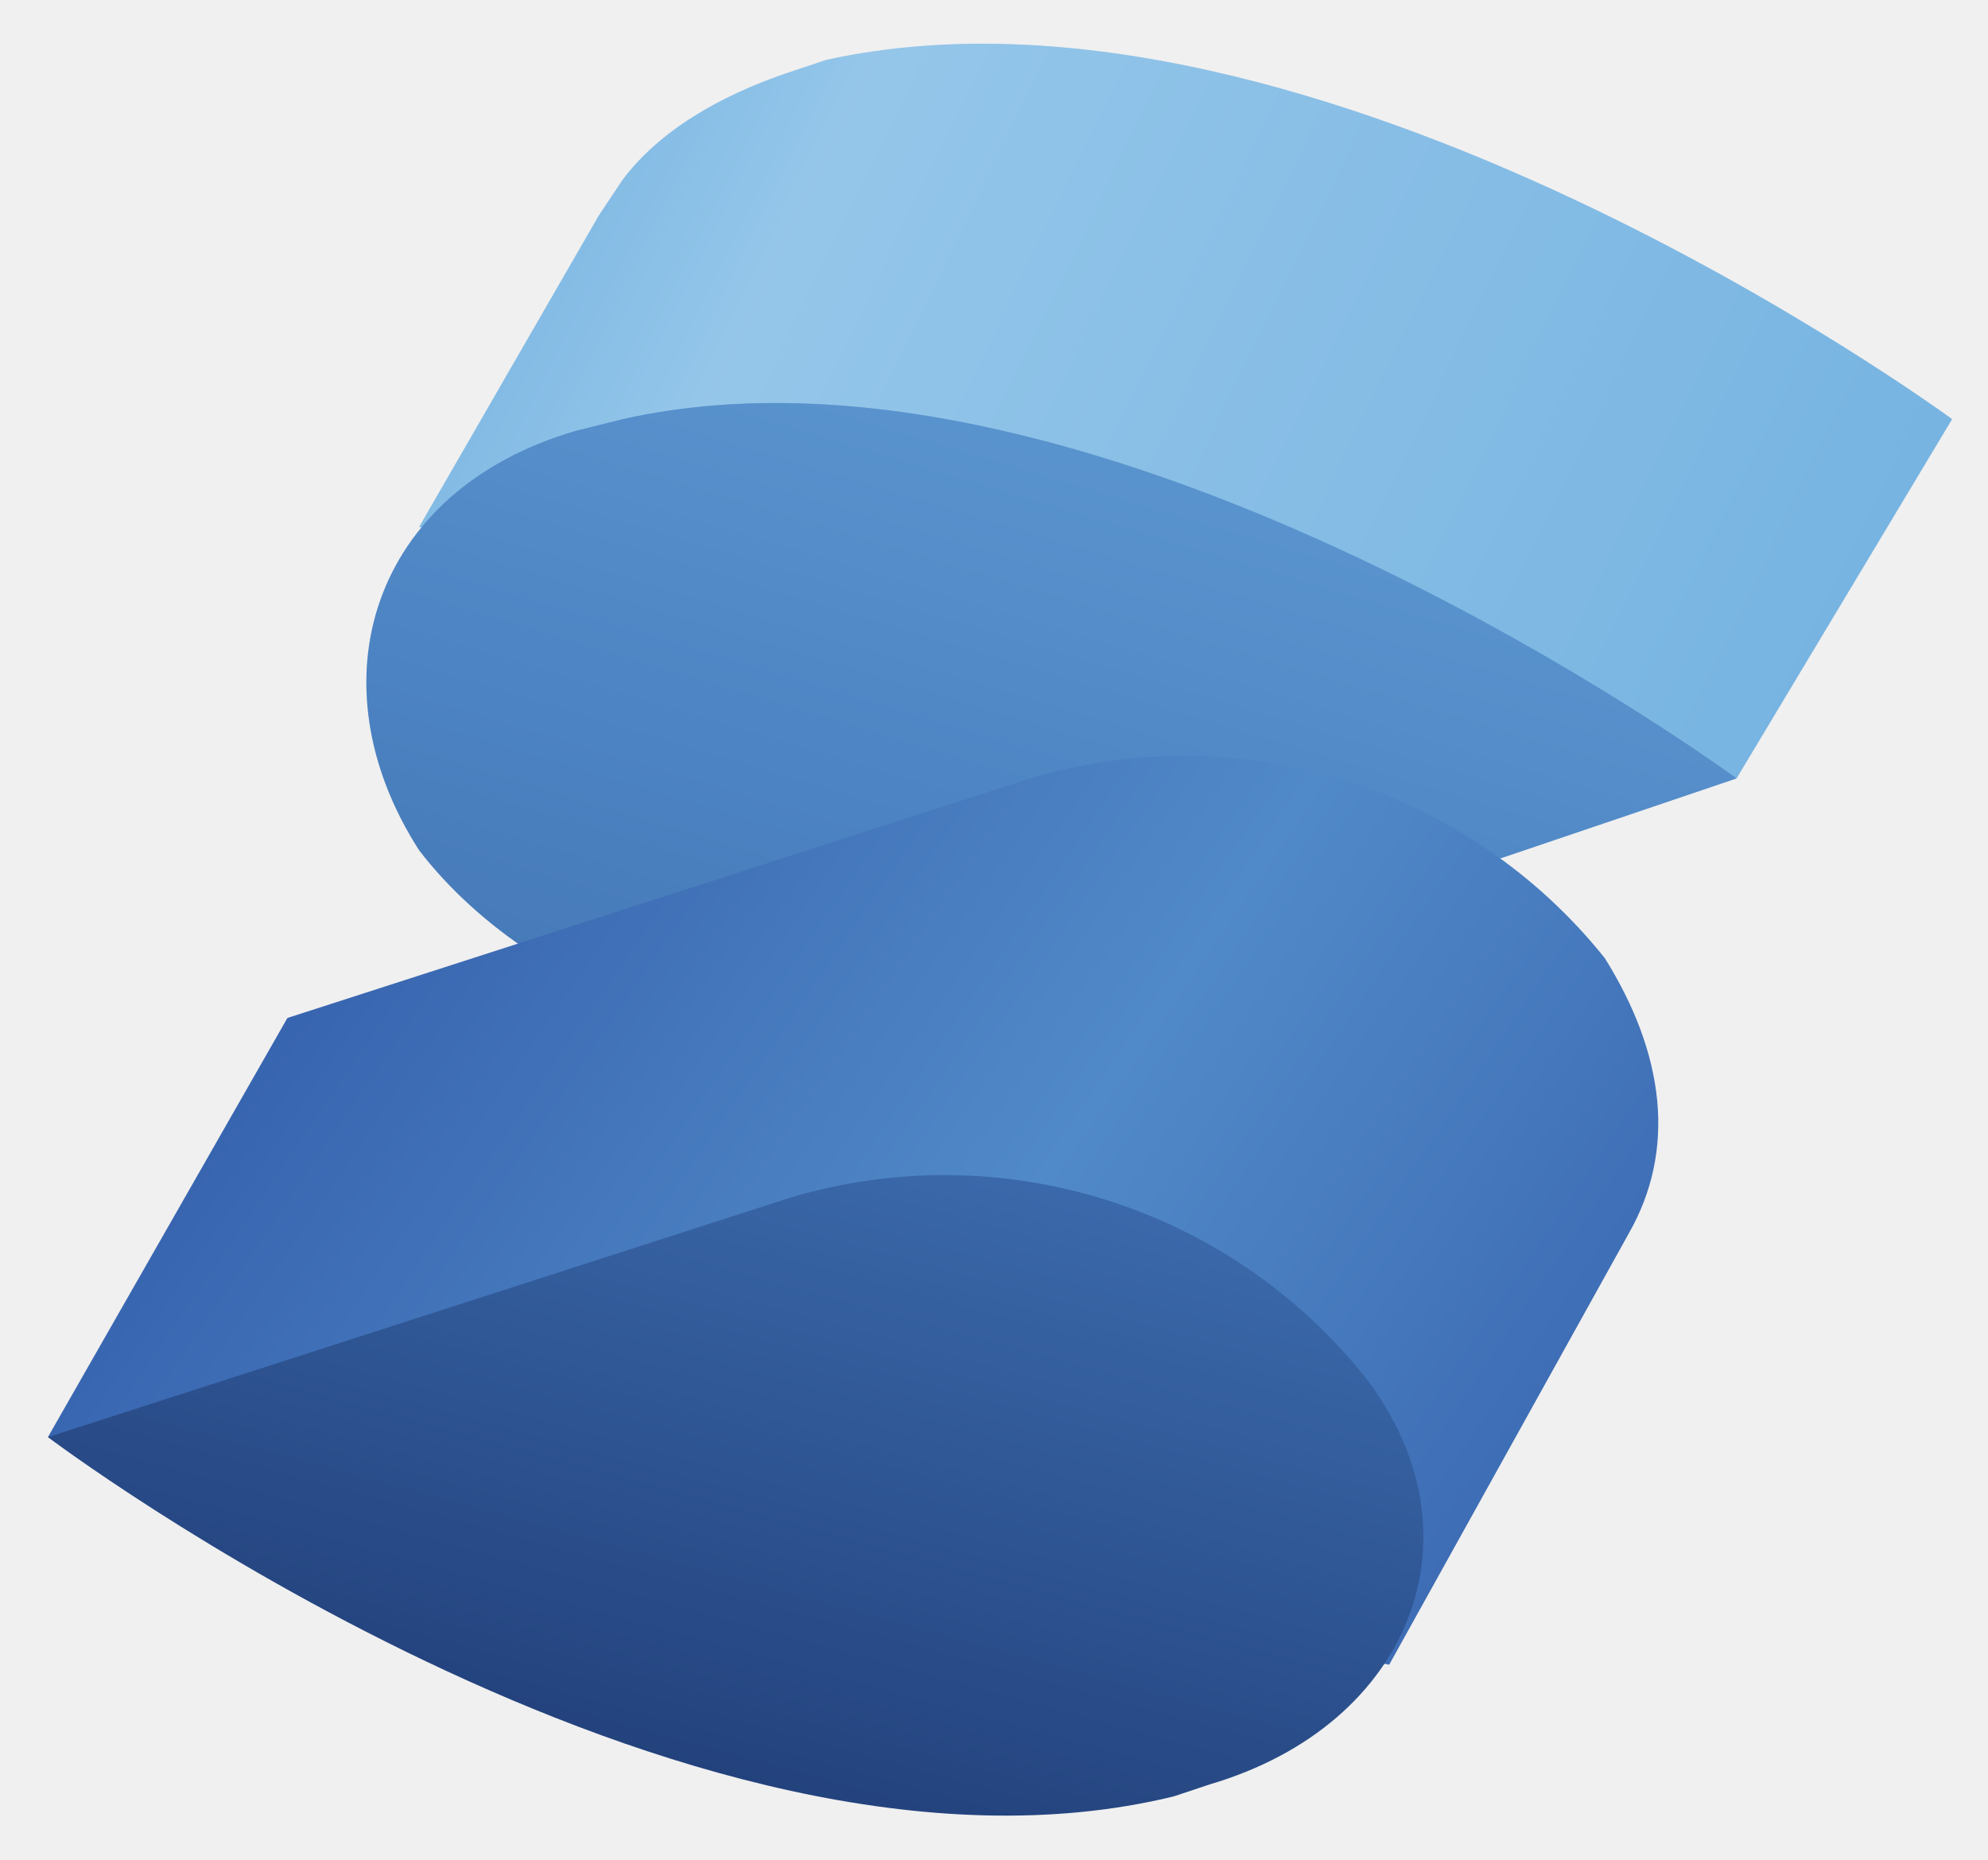
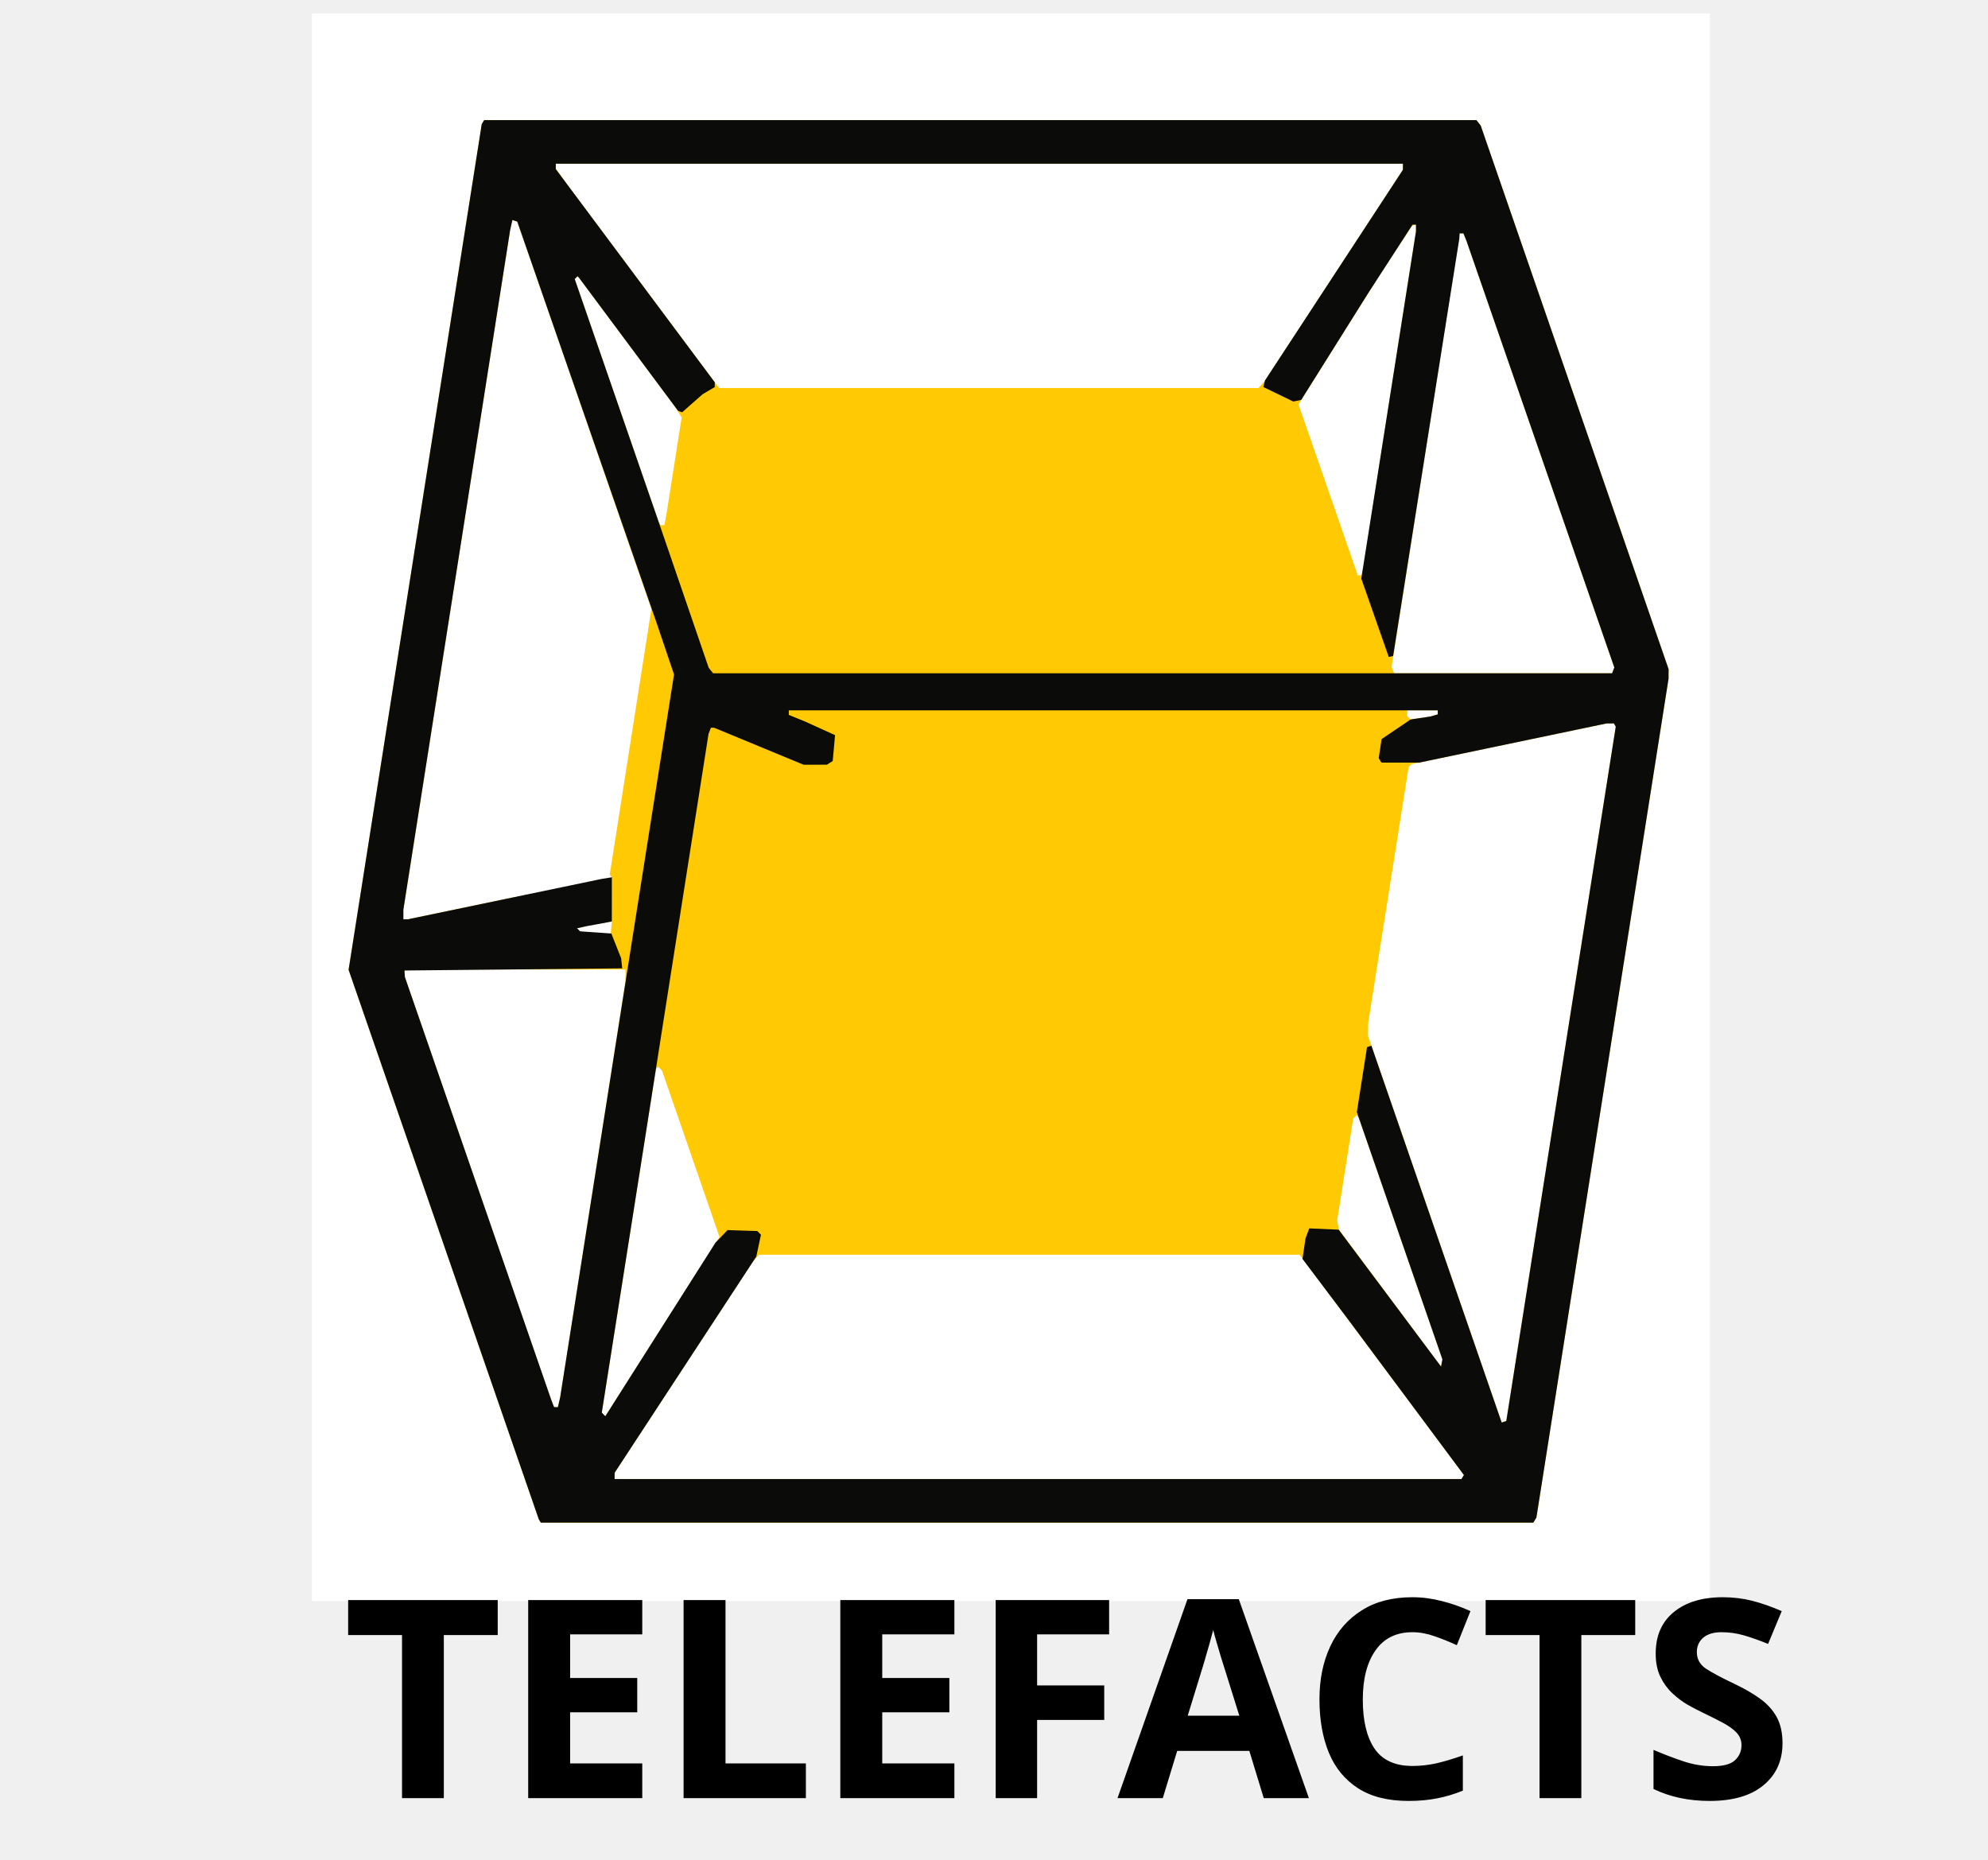
- <svg xmlns="http://www.w3.org/2000/svg" viewBox="0 0 166 155.3">
-   <path d="M163 35S110-4 69 5l-3 1c-6 2-11 5-14 9l-2 3-15 26 26 5c11 7 25 10 38 7l46 9 18-30z" fill="#76b3e1" />
+ <svg xmlns="http://www.w3.org/2000/svg" viewBox="0 0 166 155.3" version="1.1" id="svg42">
+   <defs id="defs46" />
  <linearGradient id="a" gradientUnits="userSpaceOnUse" x1="27.5" y1="3" x2="152" y2="63.5">
-     <stop offset=".1" stop-color="#76b3e1" />
-     <stop offset=".3" stop-color="#dcf2fd" />
-     <stop offset="1" stop-color="#76b3e1" />
+     <stop offset=".1" stop-color="#76b3e1" id="stop4" />
+     <stop offset=".3" stop-color="#dcf2fd" id="stop6" />
+     <stop offset="1" stop-color="#76b3e1" id="stop8" />
  </linearGradient>
-   <path d="M163 35S110-4 69 5l-3 1c-6 2-11 5-14 9l-2 3-15 26 26 5c11 7 25 10 38 7l46 9 18-30z" opacity=".3" fill="url(#a)" />
-   <path d="M52 35l-4 1c-17 5-22 21-13 35 10 13 31 20 48 15l62-21S92 26 52 35z" fill="#518ac8" />
  <linearGradient id="b" gradientUnits="userSpaceOnUse" x1="95.8" y1="32.6" x2="74" y2="105.2">
-     <stop offset="0" stop-color="#76b3e1" />
-     <stop offset=".5" stop-color="#4377bb" />
-     <stop offset="1" stop-color="#1f3b77" />
+     <stop offset="0" stop-color="#76b3e1" id="stop15" />
+     <stop offset=".5" stop-color="#4377bb" id="stop17" />
+     <stop offset="1" stop-color="#1f3b77" id="stop19" />
  </linearGradient>
-   <path d="M52 35l-4 1c-17 5-22 21-13 35 10 13 31 20 48 15l62-21S92 26 52 35z" opacity=".3" fill="url(#b)" />
  <linearGradient id="c" gradientUnits="userSpaceOnUse" x1="18.4" y1="64.2" x2="144.3" y2="149.8">
-     <stop offset="0" stop-color="#315aa9" />
-     <stop offset=".5" stop-color="#518ac8" />
-     <stop offset="1" stop-color="#315aa9" />
+     <stop offset="0" stop-color="#315aa9" id="stop24" />
+     <stop offset=".5" stop-color="#518ac8" id="stop26" />
+     <stop offset="1" stop-color="#315aa9" id="stop28" />
  </linearGradient>
-   <path d="M134 80a45 45 0 00-48-15L24 85 4 120l112 19 20-36c4-7 3-15-2-23z" fill="url(#c)" />
  <linearGradient id="d" gradientUnits="userSpaceOnUse" x1="75.2" y1="74.5" x2="24.4" y2="260.8">
-     <stop offset="0" stop-color="#4377bb" />
-     <stop offset=".5" stop-color="#1a336b" />
-     <stop offset="1" stop-color="#1a336b" />
+     <stop offset="0" stop-color="#4377bb" id="stop33" />
+     <stop offset=".5" stop-color="#1a336b" id="stop35" />
+     <stop offset="1" stop-color="#1a336b" id="stop37" />
  </linearGradient>
-   <path d="M114 115a45 45 0 00-48-15L4 120s53 40 94 30l3-1c17-5 23-21 13-34z" fill="url(#d)" />
+   <g transform="matrix(0.6872708,0,0,0.6872708,3.595814,-209.4379)" style="display:inline" id="g941">
+     <path style="fill:#ffffff;fill-opacity:1;stroke-width:0.265" d="m 32.661,402.809 v -96.441 h 84.931 84.931 v 96.441 96.441 H 117.592 32.661 Z" id="path1002" />
+     <g id="g933">
+       <path id="path1000" d="m 60.352,489.526 -0.121,-0.198 -11.555,-33.383 -11.555,-33.383 8.089,-51.376 8.089,-51.376 0.148,-0.239 0.148,-0.239 h 60.277 60.277 l 0.26,0.331 0.26,0.331 11.414,33.023 11.414,33.023 -0.003,0.58 -0.003,0.58 -8.028,50.96 -8.028,50.96 -0.187,0.303 -0.187,0.303 H 120.767 60.474 Z m 112.129,-5.338 0.152,-0.245 -8.547,-11.463 -8.547,-11.463 -1.438,-1.918 -1.438,-1.918 H 119.823 86.983 l -0.407,0.463 -0.407,0.463 -8.365,12.783 -8.365,12.783 v 0.38 0.38 h 51.446 51.446 z m 11.945,-48.988 6.65,-42.18 -0.113,-0.198 -0.113,-0.198 -0.447,0.003 -0.447,0.003 -11.85,2.476 -11.85,2.476 -0.172,0.172 -0.172,0.172 -2.456,15.539 -2.456,15.539 -0.01,0.794 -0.01,0.794 8.119,23.488 8.119,23.488 0.28,-0.093 0.28,-0.093 6.65,-42.18 z m -109.164,30.687 6.922,-10.873 -3.49,-10.095 -3.49,-10.095 -0.233,-0.247 -0.233,-0.247 -0.137,0.137 -0.137,0.137 -3.288,20.87 -3.288,20.87 0.129,0.209 0.129,0.209 h 0.097 0.097 z m -12.575,9.22 0.138,-0.595 3.968,-25.256 3.968,-25.256 v -0.739 -0.739 H 57.415 44.07 l -0.138,0.223 -0.138,0.223 8.725,25.243 8.725,25.243 0.415,1.124 0.415,1.124 h 0.238 0.238 z m 102.276,-19.809 -5.053,-14.596 -0.155,-0.25 -0.155,-0.25 -0.212,0.221 -0.212,0.221 -0.973,6.189 -0.973,6.189 0.11,0.557 0.11,0.557 6.197,8.317 6.197,8.317 0.085,-0.44 0.085,-0.44 z m -95.864,-38.606 -2.824,0.477 -0.72,0.181 -0.72,0.181 0.009,0.669 0.757,-0.172 3.263,1.358 z m -12.703,-2.777 12.153,-2.328 0.554,-0.259 -0.257,-0.316 2.531,-16.145 2.531,-16.145 -8.146,-23.529 -8.146,-23.529 -0.297,-0.099 -0.297,-0.099 -0.137,0.614 -0.137,0.614 -6.487,41.287 -6.487,41.287 v 0.583 0.583 h 0.26 0.26 z m 112.591,-22.251 0.463,-0.135 v -0.247 -0.247 h -1.852 -1.852 v 0.353 0.353 l 0.197,0.197 0.197,0.197 1.192,-0.168 1.192,-0.168 z m 21.781,-5.477 0.135,-0.351 -8.979,-25.909 -8.979,-25.909 -0.188,-0.463 -0.188,-0.463 h -0.207 -0.207 l -0.152,0.86 -0.152,0.86 -4.004,25.474 -4.004,25.474 0.149,0.389 0.149,0.389 h 13.246 13.246 z m -30.457,-12.151 0.132,-0.595 3.181,-20.293 3.181,-20.293 v -0.432 -0.432 l -0.239,0.088 -0.239,0.088 -2.086,3.175 -2.086,3.175 -4.813,7.675 -4.813,7.675 3.567,10.284 3.567,10.284 v 0.099 0.099 h 0.26 0.26 z m -84.661,-6.35 0.151,-0.86 0.894,-5.689 0.894,-5.689 -0.416,-0.661 -0.416,-0.661 -5.811,-7.805 -5.811,-7.805 -0.099,-0.11 -0.099,-0.11 -0.173,0.173 -0.173,0.173 5.1,14.754 5.1,14.754 0.115,0.198 0.115,0.198 h 0.237 0.237 z m 72.428,-16.272 0.406,-0.463 8.366,-12.79 8.366,-12.79 v -0.373 -0.373 H 113.756 62.295 v 0.29 0.29 l 0.591,0.835 0.591,0.835 9.33,12.502 9.33,12.502 h 32.769 32.769 z" style="fill:#ffc903;fill-opacity:1;stroke-width:0.265" />
+       <path id="path998" d="m 60.352,489.526 -0.121,-0.198 -11.555,-33.383 -11.555,-33.383 8.089,-51.376 8.089,-51.376 0.148,-0.239 0.148,-0.239 h 60.277 60.277 l 0.26,0.331 0.26,0.331 11.414,33.023 11.414,33.023 -0.003,0.58 -0.003,0.58 -8.028,50.96 -8.028,50.96 -0.187,0.303 -0.187,0.303 H 120.767 60.474 Z m 112.127,-5.336 0.15,-0.242 -7.057,-9.481 -7.057,-9.481 -2.749,-3.648 -2.749,-3.648 0.183,-1.247 0.183,-1.247 0.227,-0.607 0.227,-0.607 1.788,0.078 1.788,0.078 6.218,8.315 6.218,8.315 0.084,-0.435 0.084,-0.435 -5.198,-15.023 -5.198,-15.023 0.618,-3.947 0.618,-3.947 0.265,-0.088 0.265,-0.088 7.915,22.894 7.915,22.894 0.28,-0.093 0.28,-0.093 6.65,-42.18 6.65,-42.18 -0.113,-0.198 -0.113,-0.198 -0.447,0.003 -0.447,0.003 -11.376,2.378 -11.376,2.378 h -2.3 -2.3 l -0.164,-0.265 -0.164,-0.265 0.174,-1.161 0.174,-1.161 1.76,-1.193 1.76,-1.193 1.191,-0.179 1.191,-0.179 0.463,-0.131 0.463,-0.131 v -0.247 -0.247 H 130.028 90.605 v 0.278 0.278 l 0.992,0.404 0.992,0.404 1.818,0.827 1.818,0.827 -0.142,1.571 -0.142,1.571 -0.352,0.223 -0.352,0.223 -1.418,0.004 -1.418,0.004 -5.435,-2.249 -5.435,-2.249 h -0.196 -0.196 l -0.143,0.374 -0.143,0.374 -3.878,24.696 -3.878,24.696 -2.607,16.536 -2.607,16.536 0.216,0.218 0.216,0.218 6.687,-10.537 6.687,-10.537 0.736,-0.77 0.736,-0.77 1.805,0.058 1.805,0.058 0.226,0.224 0.226,0.224 -0.285,1.327 -0.285,1.327 -8.606,13.135 -8.606,13.135 v 0.38 0.38 h 51.446 51.446 z m -109.792,-9.084 0.138,-0.595 4.101,-26.061 4.101,-26.061 2.817,-17.853 2.817,-17.853 -1.076,-3.182 -1.076,-3.182 -8.447,-24.328 -8.447,-24.328 -0.296,-0.099 -0.296,-0.099 -0.137,0.614 -0.137,0.614 -6.487,41.287 -6.487,41.287 v 0.583 0.583 h 0.263 0.263 l 11.425,-2.381 11.425,-2.381 0.78,-0.16 1.174,-0.186 -0.004,5.365 -1.778,0.34 -1.191,0.214 -0.627,0.137 -0.627,0.137 0.185,0.186 0.185,0.186 1.897,0.132 1.897,0.132 0.596,1.504 0.596,1.504 0.066,0.612 0.066,0.612 -13.229,0.132 -13.229,0.132 0.027,0.397 0.027,0.397 8.884,25.665 8.884,25.665 0.179,0.463 0.18,0.463 h 0.231 0.231 z m 128.081,-88.92 0.135,-0.351 -8.979,-25.909 -8.979,-25.909 -0.188,-0.463 -0.188,-0.463 h -0.236 -0.236 l -0.015,0.331 -0.015,0.331 -4.02,25.346 -4.02,25.346 -0.265,0.054 -0.265,0.054 -1.668,-4.758 -1.668,-4.758 3.322,-21.097 3.322,-21.097 v -0.405 -0.405 h -0.21 -0.21 l -2.697,4.167 -2.697,4.167 -4.067,6.482 -4.067,6.482 -0.481,0.095 -0.481,0.095 -1.821,-0.881 -1.821,-0.881 0.106,-0.404 0.106,-0.404 8.376,-12.79 8.376,-12.79 v -0.373 -0.373 H 113.756 62.295 v 0.331 0.331 l 9.657,12.948 9.657,12.948 v 0.29 0.29 l -0.732,0.432 -0.732,0.432 -1.252,1.102 -1.252,1.102 -0.244,-0.088 -0.244,-0.088 -6.007,-8.07 -6.007,-8.07 -0.099,-0.11 -0.099,-0.11 -0.173,0.173 -0.173,0.173 5.054,14.622 5.054,14.622 3.086,8.996 3.086,8.996 0.267,0.331 0.267,0.331 h 54.612 54.612 z" style="fill:#0b0b09;stroke-width:0.265" />
+       <text xml:space="preserve" style="font-style:normal;font-variant:normal;font-weight:normal;font-stretch:normal;font-size:34.51px;line-height:1.25;font-family:'Century Gothic';-inkscape-font-specification:'Century Gothic';letter-spacing:0px;word-spacing:0px;fill:#000000;fill-opacity:1;stroke:none;stroke-width:0.719" x="36.396" y="523.2" id="text1016">
+         <tspan id="tspan1014" x="36.396" y="523.2" style="font-style:normal;font-variant:normal;font-weight:bold;font-stretch:normal;font-size:33.708px;font-family:'Century Gothic';-inkscape-font-specification:'Century Gothic Bold';stroke-width:0.719">TELEFACTS</tspan>
+       </text>
+     </g>
+   </g>
</svg>
